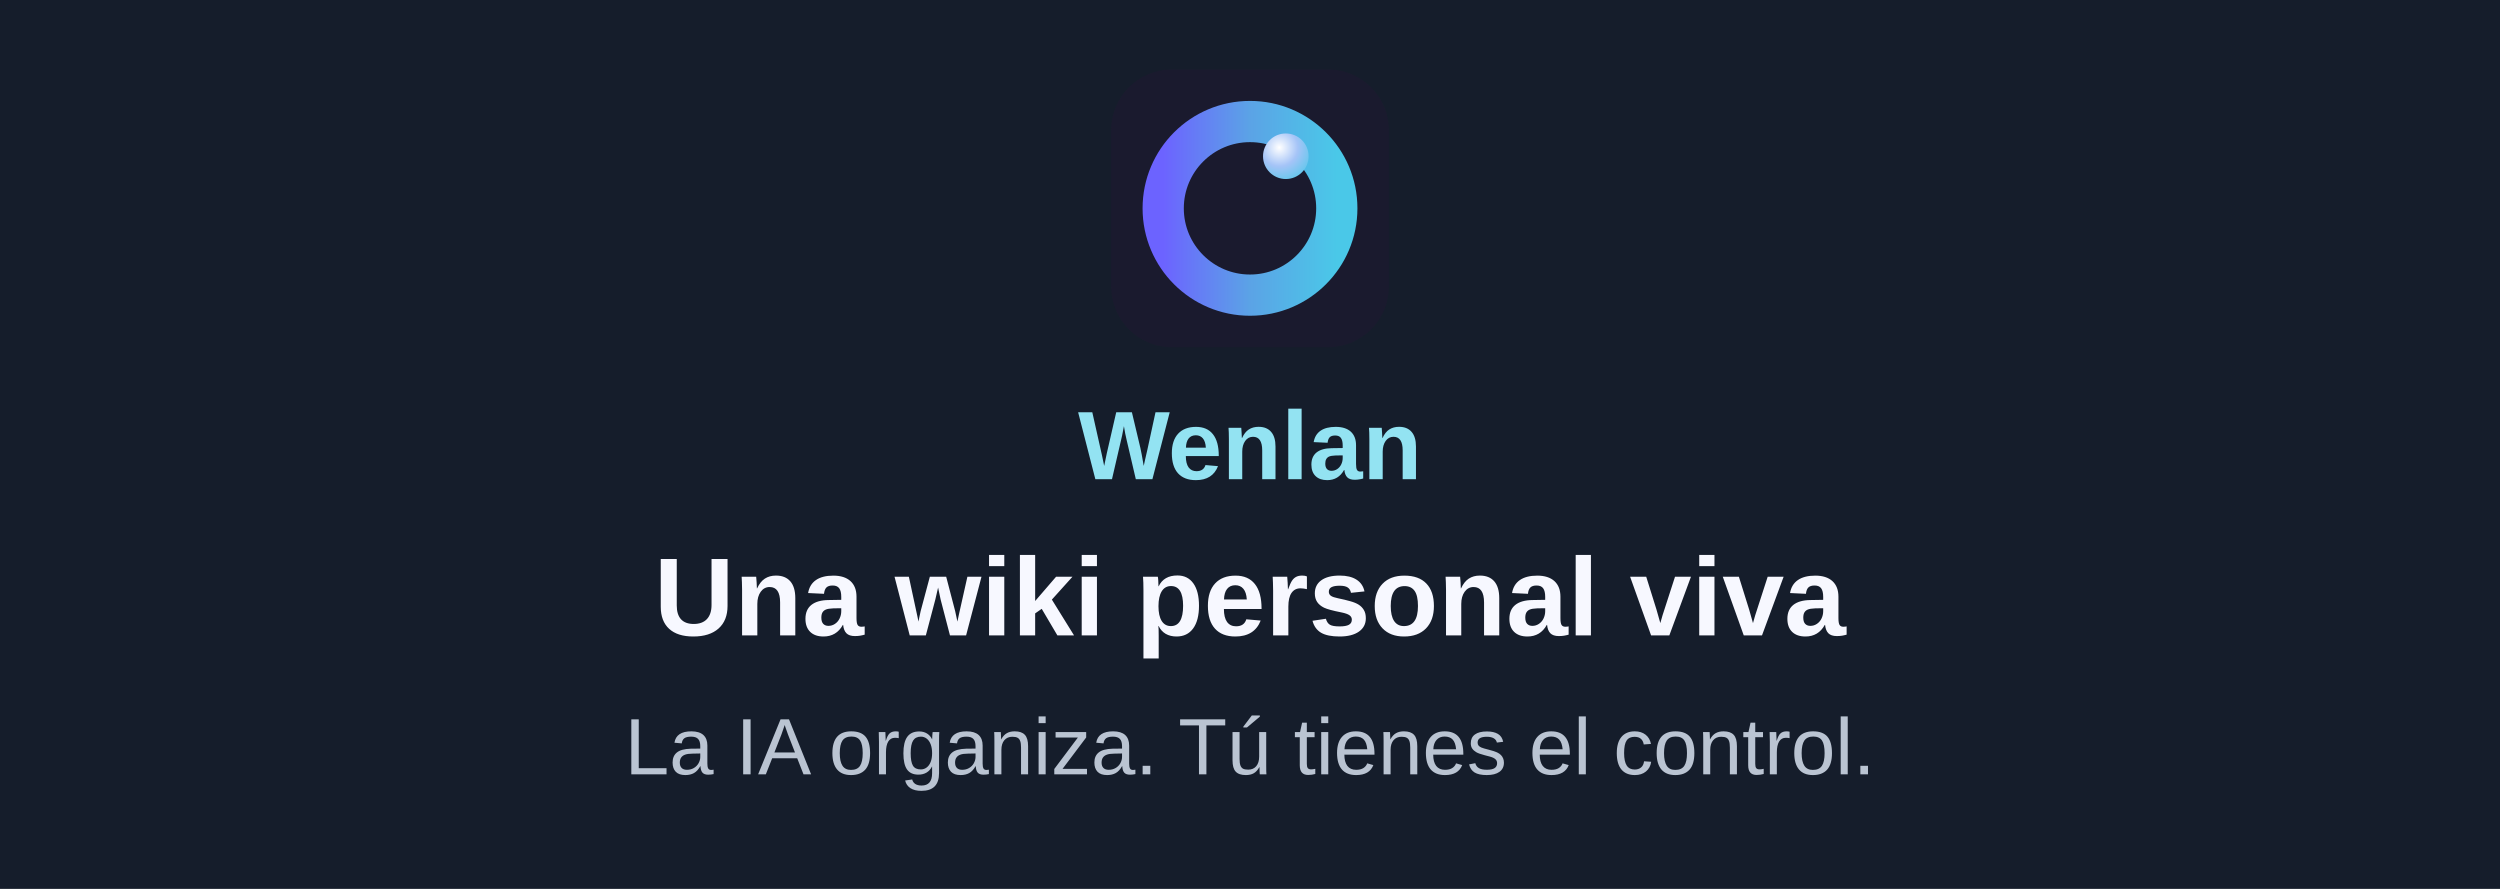
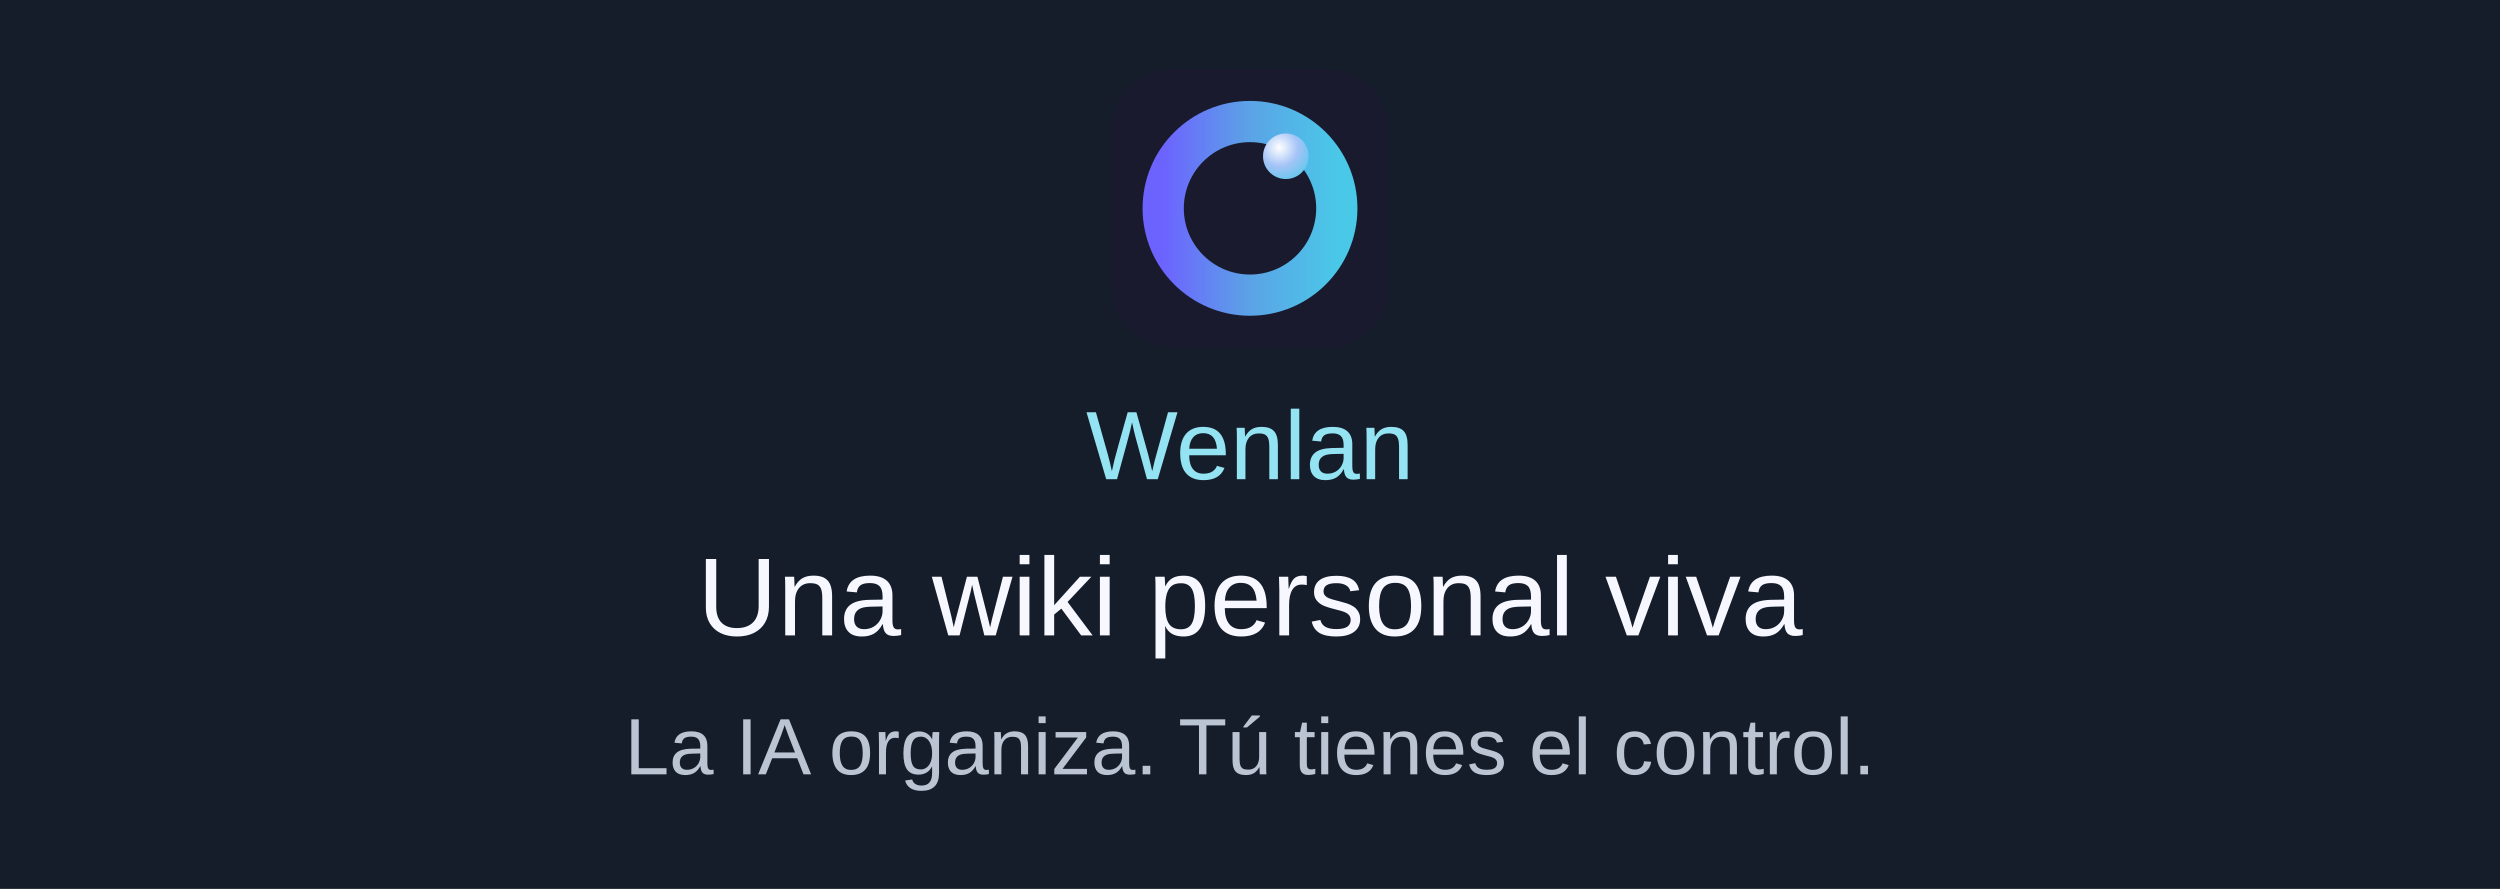
<svg xmlns="http://www.w3.org/2000/svg" width="720" height="256" viewBox="0 0 720 256" fill="none" role="img" aria-labelledby="title desc">
  <rect width="720" height="256" fill="#151D2B" />
  <g transform="translate(320 20) scale(0.15625)">
    <rect width="512" height="512" rx="112" fill="#1A1A2E" />
    <circle cx="256" cy="256" r="160" fill="none" stroke="url(#banner-es-ES-mobile-ring)" stroke-width="76" />
    <circle cx="322" cy="160" r="42" fill="url(#banner-es-ES-mobile-orb)" />
  </g>
-   <text x="360" y="138" fill="#93E3F2" font-size="28" font-weight="600" text-anchor="middle">
+   <text x="360" y="138" fill="#93E3F2" font-size="28" font-weight="500" text-anchor="middle">
    <tspan font-family="-apple-system, BlinkMacSystemFont, &quot;SF Pro Display&quot;, &quot;Helvetica Neue&quot;, Arial, sans-serif">Wenlan</tspan>
  </text>
-   <text x="360" y="183" fill="#F7F8FF" font-family="-apple-system, BlinkMacSystemFont, &quot;SF Pro Display&quot;, &quot;Helvetica Neue&quot;, Arial, sans-serif" font-size="32" font-weight="600" text-anchor="middle">Una wiki personal viva</text>
+   <text x="360" y="183" fill="#F7F8FF" font-family="-apple-system, BlinkMacSystemFont, &quot;SF Pro Display&quot;, &quot;Helvetica Neue&quot;, Arial, sans-serif" font-size="32" font-weight="500" text-anchor="middle">Una wiki personal viva</text>
  <text x="360" y="223" fill="#BAC4D2" font-family="-apple-system, BlinkMacSystemFont, &quot;SF Pro Display&quot;, &quot;Helvetica Neue&quot;, Arial, sans-serif" font-size="23" font-weight="400" text-anchor="middle">La IA organiza. Tú tienes el control.</text>
  <defs>
    <linearGradient id="banner-es-ES-mobile-ring" x1="96" y1="256" x2="416" y2="256" gradientUnits="userSpaceOnUse">
      <stop stop-color="#6C63FF" />
      <stop offset="0.5" stop-color="#5BA3E6" />
      <stop offset="1" stop-color="#4AC8E8" />
    </linearGradient>
    <radialGradient id="banner-es-ES-mobile-orb" cx="0" cy="0" r="1" gradientUnits="userSpaceOnUse" gradientTransform="translate(310 144) rotate(52.125) scale(76.0263)">
      <stop stop-color="#FFFFFF" />
      <stop offset="0.45" stop-color="#A5C4F7" />
      <stop offset="1" stop-color="#4AC8E8" />
    </radialGradient>
  </defs>
</svg>
